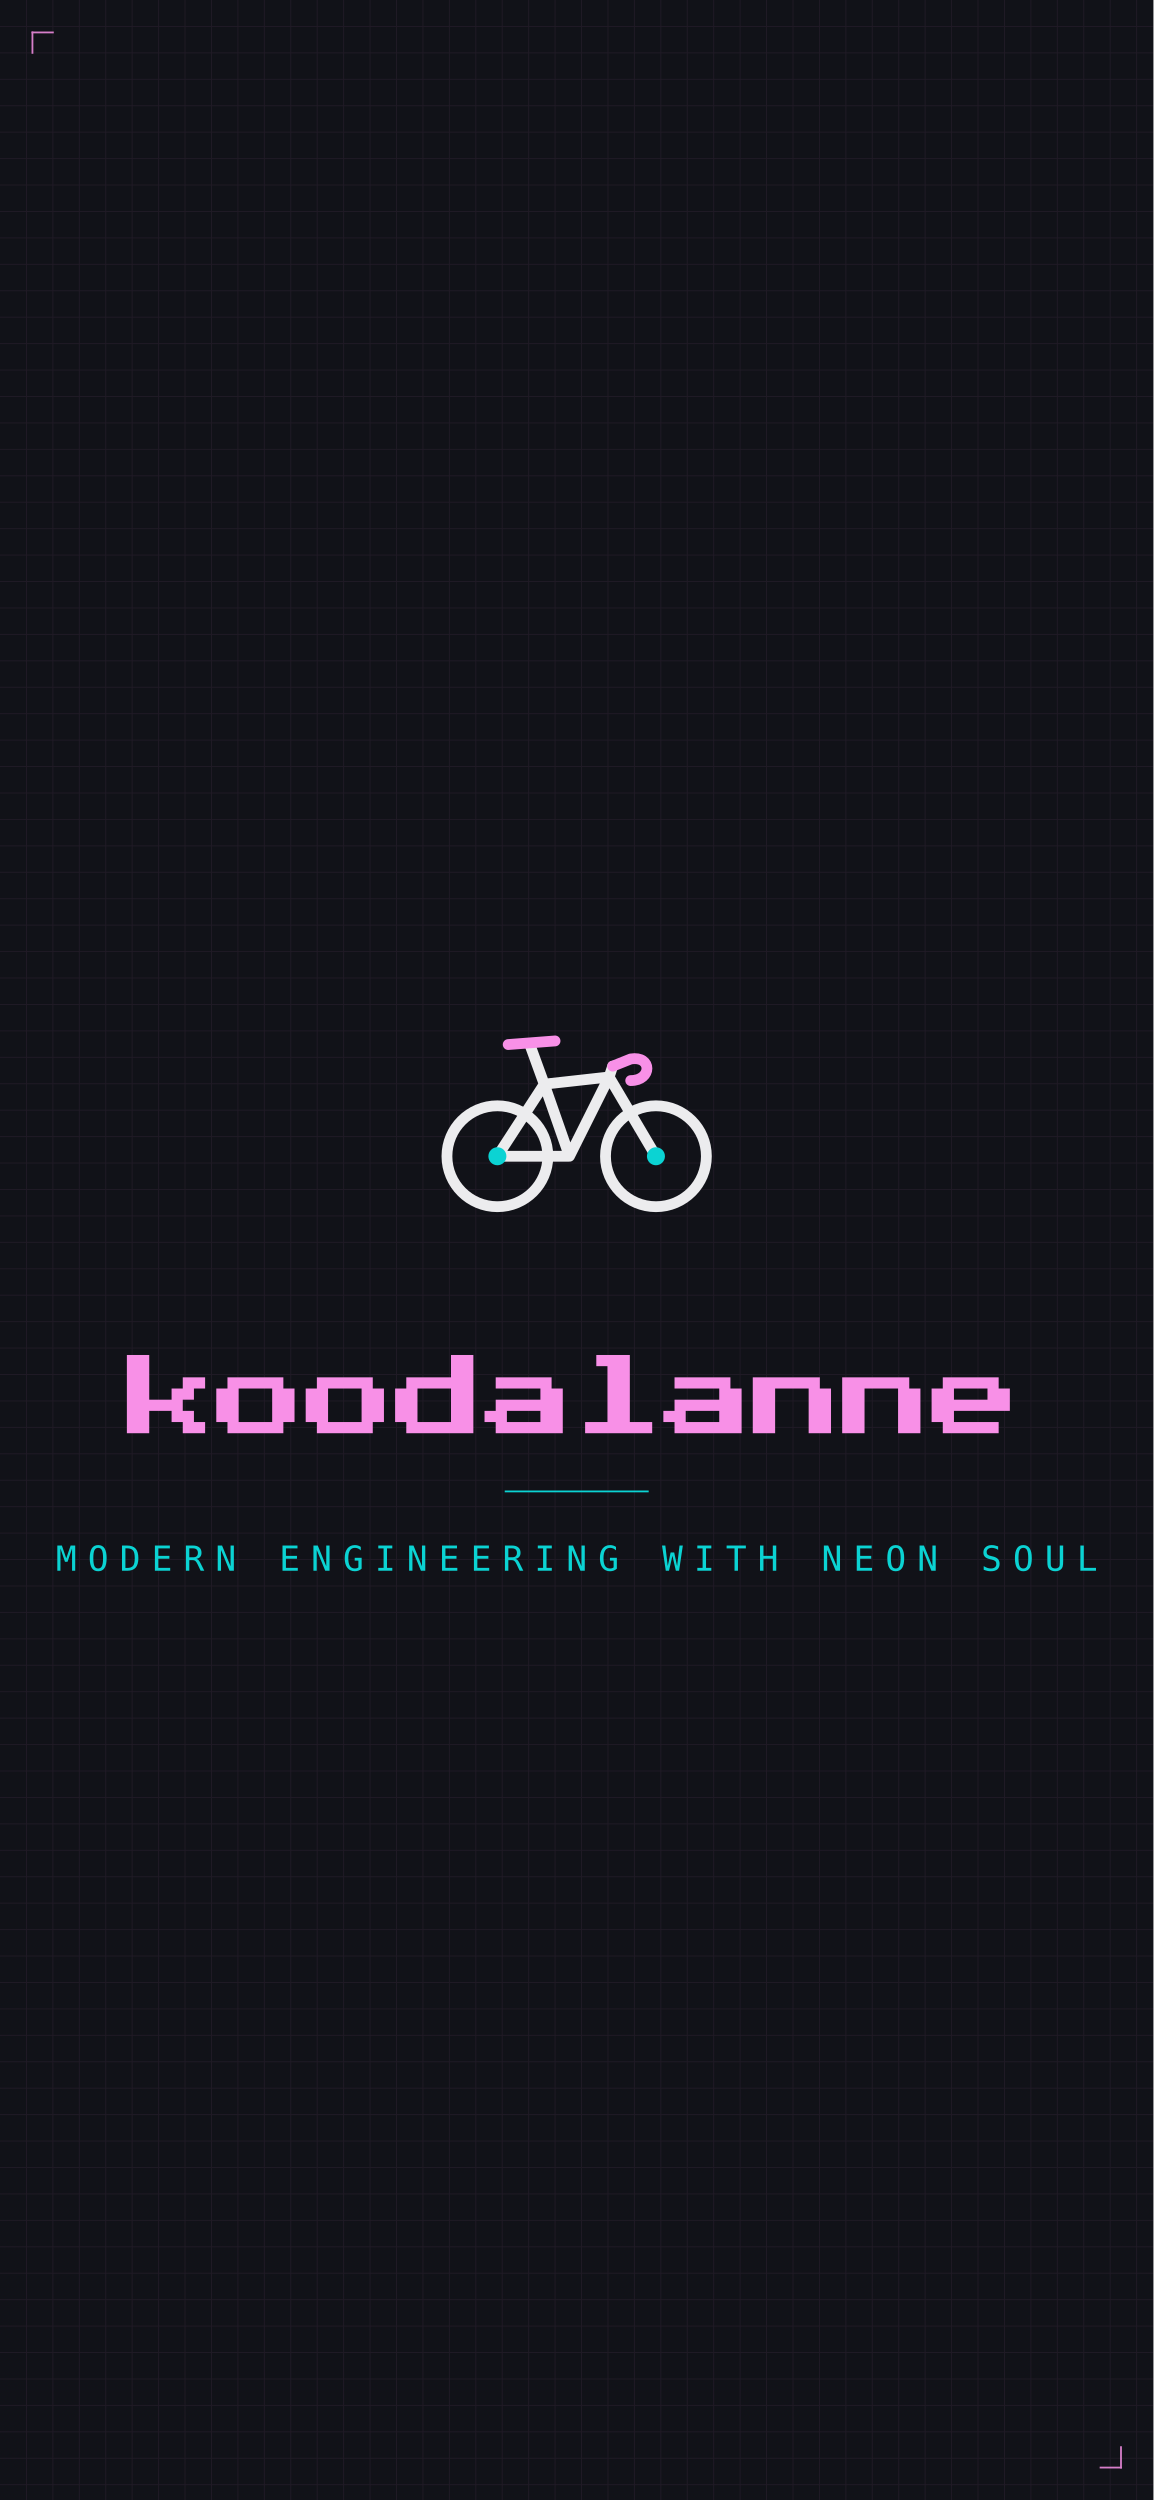
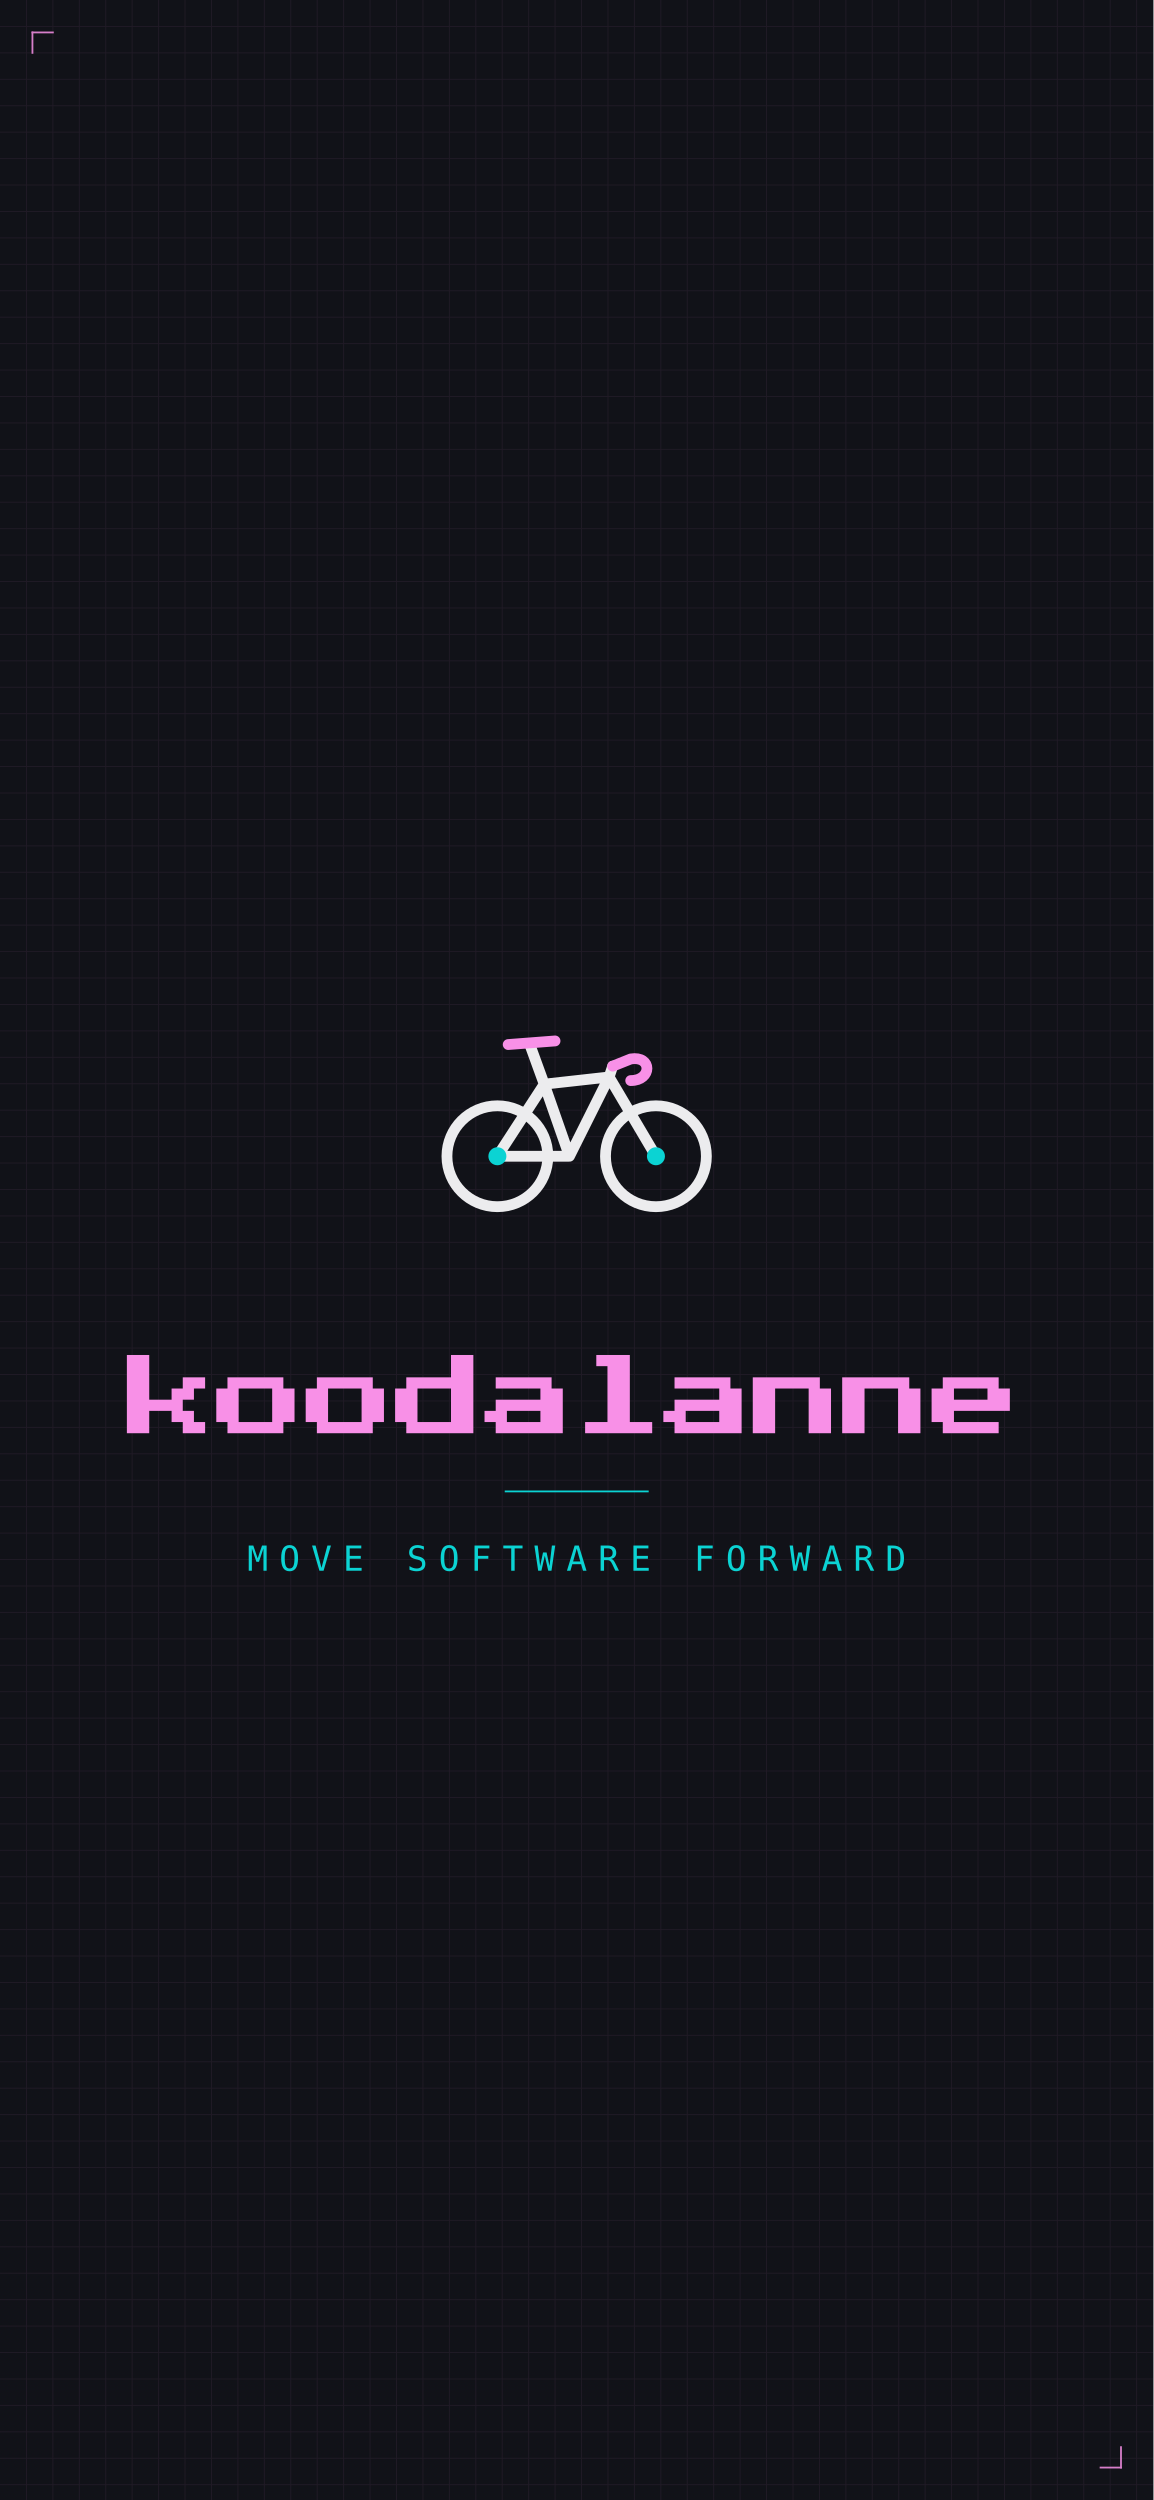
<svg xmlns="http://www.w3.org/2000/svg" viewBox="0 0 1290 2796" width="1290" height="2796" role="img" aria-label="koodalanne wallpaper — bike + slogan">
  <rect width="1290" height="2796" fill="#111218" />
  <g stroke="#f890e7" stroke-width="1" opacity="0.07">
    <line x1="29.56" y1="0" x2="29.56" y2="2796" />
    <line x1="59.13" y1="0" x2="59.13" y2="2796" />
    <line x1="88.69" y1="0" x2="88.69" y2="2796" />
    <line x1="118.25" y1="0" x2="118.25" y2="2796" />
    <line x1="147.81" y1="0" x2="147.81" y2="2796" />
    <line x1="177.38" y1="0" x2="177.38" y2="2796" />
    <line x1="206.94" y1="0" x2="206.94" y2="2796" />
    <line x1="236.5" y1="0" x2="236.5" y2="2796" />
    <line x1="266.06" y1="0" x2="266.06" y2="2796" />
    <line x1="295.63" y1="0" x2="295.63" y2="2796" />
    <line x1="325.19" y1="0" x2="325.19" y2="2796" />
    <line x1="354.75" y1="0" x2="354.75" y2="2796" />
    <line x1="384.31" y1="0" x2="384.31" y2="2796" />
    <line x1="413.88" y1="0" x2="413.88" y2="2796" />
    <line x1="443.44" y1="0" x2="443.44" y2="2796" />
    <line x1="473" y1="0" x2="473" y2="2796" />
    <line x1="502.56" y1="0" x2="502.56" y2="2796" />
    <line x1="532.13" y1="0" x2="532.13" y2="2796" />
    <line x1="561.69" y1="0" x2="561.69" y2="2796" />
    <line x1="591.25" y1="0" x2="591.25" y2="2796" />
    <line x1="620.81" y1="0" x2="620.81" y2="2796" />
    <line x1="650.38" y1="0" x2="650.38" y2="2796" />
    <line x1="679.94" y1="0" x2="679.94" y2="2796" />
    <line x1="709.5" y1="0" x2="709.5" y2="2796" />
    <line x1="739.06" y1="0" x2="739.06" y2="2796" />
    <line x1="768.63" y1="0" x2="768.63" y2="2796" />
    <line x1="798.19" y1="0" x2="798.19" y2="2796" />
    <line x1="827.75" y1="0" x2="827.75" y2="2796" />
    <line x1="857.31" y1="0" x2="857.31" y2="2796" />
    <line x1="886.88" y1="0" x2="886.88" y2="2796" />
    <line x1="916.44" y1="0" x2="916.44" y2="2796" />
    <line x1="946" y1="0" x2="946" y2="2796" />
    <line x1="975.56" y1="0" x2="975.56" y2="2796" />
    <line x1="1005.13" y1="0" x2="1005.13" y2="2796" />
    <line x1="1034.69" y1="0" x2="1034.69" y2="2796" />
    <line x1="1064.25" y1="0" x2="1064.25" y2="2796" />
    <line x1="1093.81" y1="0" x2="1093.81" y2="2796" />
    <line x1="1123.38" y1="0" x2="1123.38" y2="2796" />
    <line x1="1152.94" y1="0" x2="1152.94" y2="2796" />
    <line x1="1182.5" y1="0" x2="1182.5" y2="2796" />
    <line x1="1212.06" y1="0" x2="1212.06" y2="2796" />
    <line x1="1241.63" y1="0" x2="1241.63" y2="2796" />
    <line x1="1271.19" y1="0" x2="1271.19" y2="2796" />
    <line x1="0" y1="29.56" x2="1290" y2="29.56" />
    <line x1="0" y1="59.13" x2="1290" y2="59.13" />
    <line x1="0" y1="88.69" x2="1290" y2="88.69" />
    <line x1="0" y1="118.25" x2="1290" y2="118.25" />
    <line x1="0" y1="147.81" x2="1290" y2="147.81" />
    <line x1="0" y1="177.38" x2="1290" y2="177.38" />
    <line x1="0" y1="206.94" x2="1290" y2="206.94" />
    <line x1="0" y1="236.5" x2="1290" y2="236.5" />
    <line x1="0" y1="266.06" x2="1290" y2="266.06" />
    <line x1="0" y1="295.63" x2="1290" y2="295.63" />
    <line x1="0" y1="325.19" x2="1290" y2="325.19" />
    <line x1="0" y1="354.75" x2="1290" y2="354.75" />
    <line x1="0" y1="384.31" x2="1290" y2="384.31" />
    <line x1="0" y1="413.88" x2="1290" y2="413.88" />
    <line x1="0" y1="443.44" x2="1290" y2="443.44" />
    <line x1="0" y1="473" x2="1290" y2="473" />
    <line x1="0" y1="502.56" x2="1290" y2="502.56" />
    <line x1="0" y1="532.13" x2="1290" y2="532.13" />
    <line x1="0" y1="561.69" x2="1290" y2="561.69" />
    <line x1="0" y1="591.25" x2="1290" y2="591.25" />
    <line x1="0" y1="620.81" x2="1290" y2="620.81" />
    <line x1="0" y1="650.38" x2="1290" y2="650.38" />
    <line x1="0" y1="679.94" x2="1290" y2="679.94" />
    <line x1="0" y1="709.5" x2="1290" y2="709.5" />
    <line x1="0" y1="739.06" x2="1290" y2="739.06" />
    <line x1="0" y1="768.63" x2="1290" y2="768.63" />
    <line x1="0" y1="798.19" x2="1290" y2="798.19" />
    <line x1="0" y1="827.75" x2="1290" y2="827.75" />
    <line x1="0" y1="857.31" x2="1290" y2="857.31" />
    <line x1="0" y1="886.88" x2="1290" y2="886.88" />
    <line x1="0" y1="916.44" x2="1290" y2="916.44" />
    <line x1="0" y1="946" x2="1290" y2="946" />
    <line x1="0" y1="975.56" x2="1290" y2="975.56" />
    <line x1="0" y1="1005.13" x2="1290" y2="1005.13" />
    <line x1="0" y1="1034.69" x2="1290" y2="1034.69" />
    <line x1="0" y1="1064.25" x2="1290" y2="1064.25" />
    <line x1="0" y1="1093.81" x2="1290" y2="1093.81" />
    <line x1="0" y1="1123.38" x2="1290" y2="1123.38" />
    <line x1="0" y1="1152.94" x2="1290" y2="1152.94" />
    <line x1="0" y1="1182.5" x2="1290" y2="1182.5" />
    <line x1="0" y1="1212.06" x2="1290" y2="1212.06" />
    <line x1="0" y1="1241.63" x2="1290" y2="1241.63" />
    <line x1="0" y1="1271.19" x2="1290" y2="1271.19" />
    <line x1="0" y1="1300.75" x2="1290" y2="1300.75" />
    <line x1="0" y1="1330.31" x2="1290" y2="1330.31" />
    <line x1="0" y1="1359.88" x2="1290" y2="1359.88" />
    <line x1="0" y1="1389.44" x2="1290" y2="1389.44" />
    <line x1="0" y1="1419" x2="1290" y2="1419" />
    <line x1="0" y1="1448.56" x2="1290" y2="1448.56" />
    <line x1="0" y1="1478.13" x2="1290" y2="1478.13" />
    <line x1="0" y1="1507.69" x2="1290" y2="1507.69" />
    <line x1="0" y1="1537.25" x2="1290" y2="1537.25" />
    <line x1="0" y1="1566.81" x2="1290" y2="1566.81" />
    <line x1="0" y1="1596.38" x2="1290" y2="1596.38" />
    <line x1="0" y1="1625.94" x2="1290" y2="1625.94" />
    <line x1="0" y1="1655.5" x2="1290" y2="1655.5" />
    <line x1="0" y1="1685.06" x2="1290" y2="1685.06" />
    <line x1="0" y1="1714.63" x2="1290" y2="1714.63" />
    <line x1="0" y1="1744.19" x2="1290" y2="1744.19" />
    <line x1="0" y1="1773.75" x2="1290" y2="1773.75" />
    <line x1="0" y1="1803.31" x2="1290" y2="1803.31" />
    <line x1="0" y1="1832.88" x2="1290" y2="1832.88" />
    <line x1="0" y1="1862.44" x2="1290" y2="1862.44" />
    <line x1="0" y1="1892" x2="1290" y2="1892" />
    <line x1="0" y1="1921.56" x2="1290" y2="1921.56" />
    <line x1="0" y1="1951.13" x2="1290" y2="1951.13" />
    <line x1="0" y1="1980.69" x2="1290" y2="1980.69" />
    <line x1="0" y1="2010.25" x2="1290" y2="2010.25" />
    <line x1="0" y1="2039.81" x2="1290" y2="2039.81" />
    <line x1="0" y1="2069.38" x2="1290" y2="2069.38" />
    <line x1="0" y1="2098.94" x2="1290" y2="2098.94" />
    <line x1="0" y1="2128.5" x2="1290" y2="2128.5" />
    <line x1="0" y1="2158.06" x2="1290" y2="2158.06" />
    <line x1="0" y1="2187.63" x2="1290" y2="2187.63" />
    <line x1="0" y1="2217.19" x2="1290" y2="2217.19" />
    <line x1="0" y1="2246.75" x2="1290" y2="2246.75" />
    <line x1="0" y1="2276.31" x2="1290" y2="2276.31" />
    <line x1="0" y1="2305.88" x2="1290" y2="2305.88" />
    <line x1="0" y1="2335.44" x2="1290" y2="2335.44" />
    <line x1="0" y1="2365" x2="1290" y2="2365" />
    <line x1="0" y1="2394.56" x2="1290" y2="2394.56" />
    <line x1="0" y1="2424.13" x2="1290" y2="2424.13" />
    <line x1="0" y1="2453.69" x2="1290" y2="2453.69" />
    <line x1="0" y1="2483.25" x2="1290" y2="2483.25" />
    <line x1="0" y1="2512.81" x2="1290" y2="2512.81" />
    <line x1="0" y1="2542.38" x2="1290" y2="2542.38" />
    <line x1="0" y1="2571.94" x2="1290" y2="2571.94" />
    <line x1="0" y1="2601.5" x2="1290" y2="2601.5" />
    <line x1="0" y1="2631.06" x2="1290" y2="2631.06" />
    <line x1="0" y1="2660.63" x2="1290" y2="2660.63" />
    <line x1="0" y1="2690.19" x2="1290" y2="2690.19" />
    <line x1="0" y1="2719.75" x2="1290" y2="2719.75" />
    <line x1="0" y1="2749.31" x2="1290" y2="2749.31" />
    <line x1="0" y1="2778.88" x2="1290" y2="2778.88" />
  </g>
  <g transform="translate(451.5,1039.26) scale(4.03)">
    <g fill="none" stroke-linecap="round" stroke-linejoin="round">
      <circle cx="26" cy="63" r="14" stroke="#ececee" stroke-width="3" />
      <circle cx="70" cy="63" r="14" stroke="#ececee" stroke-width="3" />
      <path d="M26 63 L46 63 L39 43 L57 41 L46 63 M39 43 L26 63 M57 41 L70 63 M39 43 L35 32 M57 41 L58 38" stroke="#ececee" stroke-width="3" />
      <path d="M29 32 L42 31" stroke="#f890e7" stroke-width="3" />
      <path d="M58 38 L63 36 C69 35 69 42 63 42" stroke="#f890e7" stroke-width="3" />
      <circle cx="26" cy="63" r="2.5" fill="#0bd3d3" />
      <circle cx="70" cy="63" r="2.5" fill="#0bd3d3" />
    </g>
  </g>
  <g transform="translate(141.9,1515.42) scale(0.1)" fill="#f890e7">
    <g transform="translate(0,1000) scale(1,-1)">
      <path transform="translate(0,0)" d="M0 125V1000H250V500H500V625H625V750H875V625H750V500H625V375H750V250H875V125H625V250H500V375H250V125Z" />
      <path transform="translate(1000,0)" d="M125 125V250H0V625H125V750H750V625H875V250H750V125ZM250 250H625V625H250Z" />
      <path transform="translate(2000,0)" d="M125 125V250H0V625H125V750H750V625H875V250H750V125ZM250 250H625V625H250Z" />
      <path transform="translate(3000,0)" d="M125 125V250H0V625H125V750H625V1000H875V125ZM250 250H625V625H250Z" />
      <path transform="translate(4000,0)" d="M125 125V250H0V375H125V500H625V625H125V750H750V625H875V125ZM250 250H625V375H250Z" />
      <path transform="translate(5000,0)" d="M125 125V250H375V875H250V1000H625V250H875V125Z" />
      <path transform="translate(6000,0)" d="M125 125V250H0V375H125V500H625V625H125V750H750V625H875V125ZM250 250H625V375H250Z" />
      <path transform="translate(7000,0)" d="M0 125V750H750V625H875V125H625V625H250V125Z" />
      <path transform="translate(8000,0)" d="M0 125V750H750V625H875V125H625V625H250V125Z" />
      <path transform="translate(9000,0)" d="M125 125V250H0V625H125V750H750V625H875V375H250V250H750V125ZM250 500H625V625H250Z" />
    </g>
  </g>
  <rect x="564.5" y="1666.99" width="160.99" height="2.02" fill="#0bd3d3" />
-   <text x="645" y="1756.74" text-anchor="middle" font-family="'JetBrains Mono', monospace" font-size="38.7" letter-spacing="12.38" fill="#0bd3d3">MODERN ENGINEERING WITH NEON SOUL</text>
+   <text x="645" y="1756.74" text-anchor="middle" font-family="'JetBrains Mono', monospace" font-size="38.7" letter-spacing="12.38" fill="#0bd3d3">MOVE SOFTWARE FORWARD</text>
  <g opacity="0.85">
    <line x1="36.28" y1="36.28" x2="59.13" y2="36.28" stroke="#f890e7" stroke-width="2.02" stroke-linecap="square" />
    <line x1="36.28" y1="36.28" x2="36.28" y2="59.13" stroke="#f890e7" stroke-width="2.02" stroke-linecap="square" />
    <line x1="1253.72" y1="2759.72" x2="1230.88" y2="2759.72" stroke="#f890e7" stroke-width="2.02" stroke-linecap="square" />
    <line x1="1253.72" y1="2759.72" x2="1253.72" y2="2736.88" stroke="#f890e7" stroke-width="2.02" stroke-linecap="square" />
  </g>
</svg>
